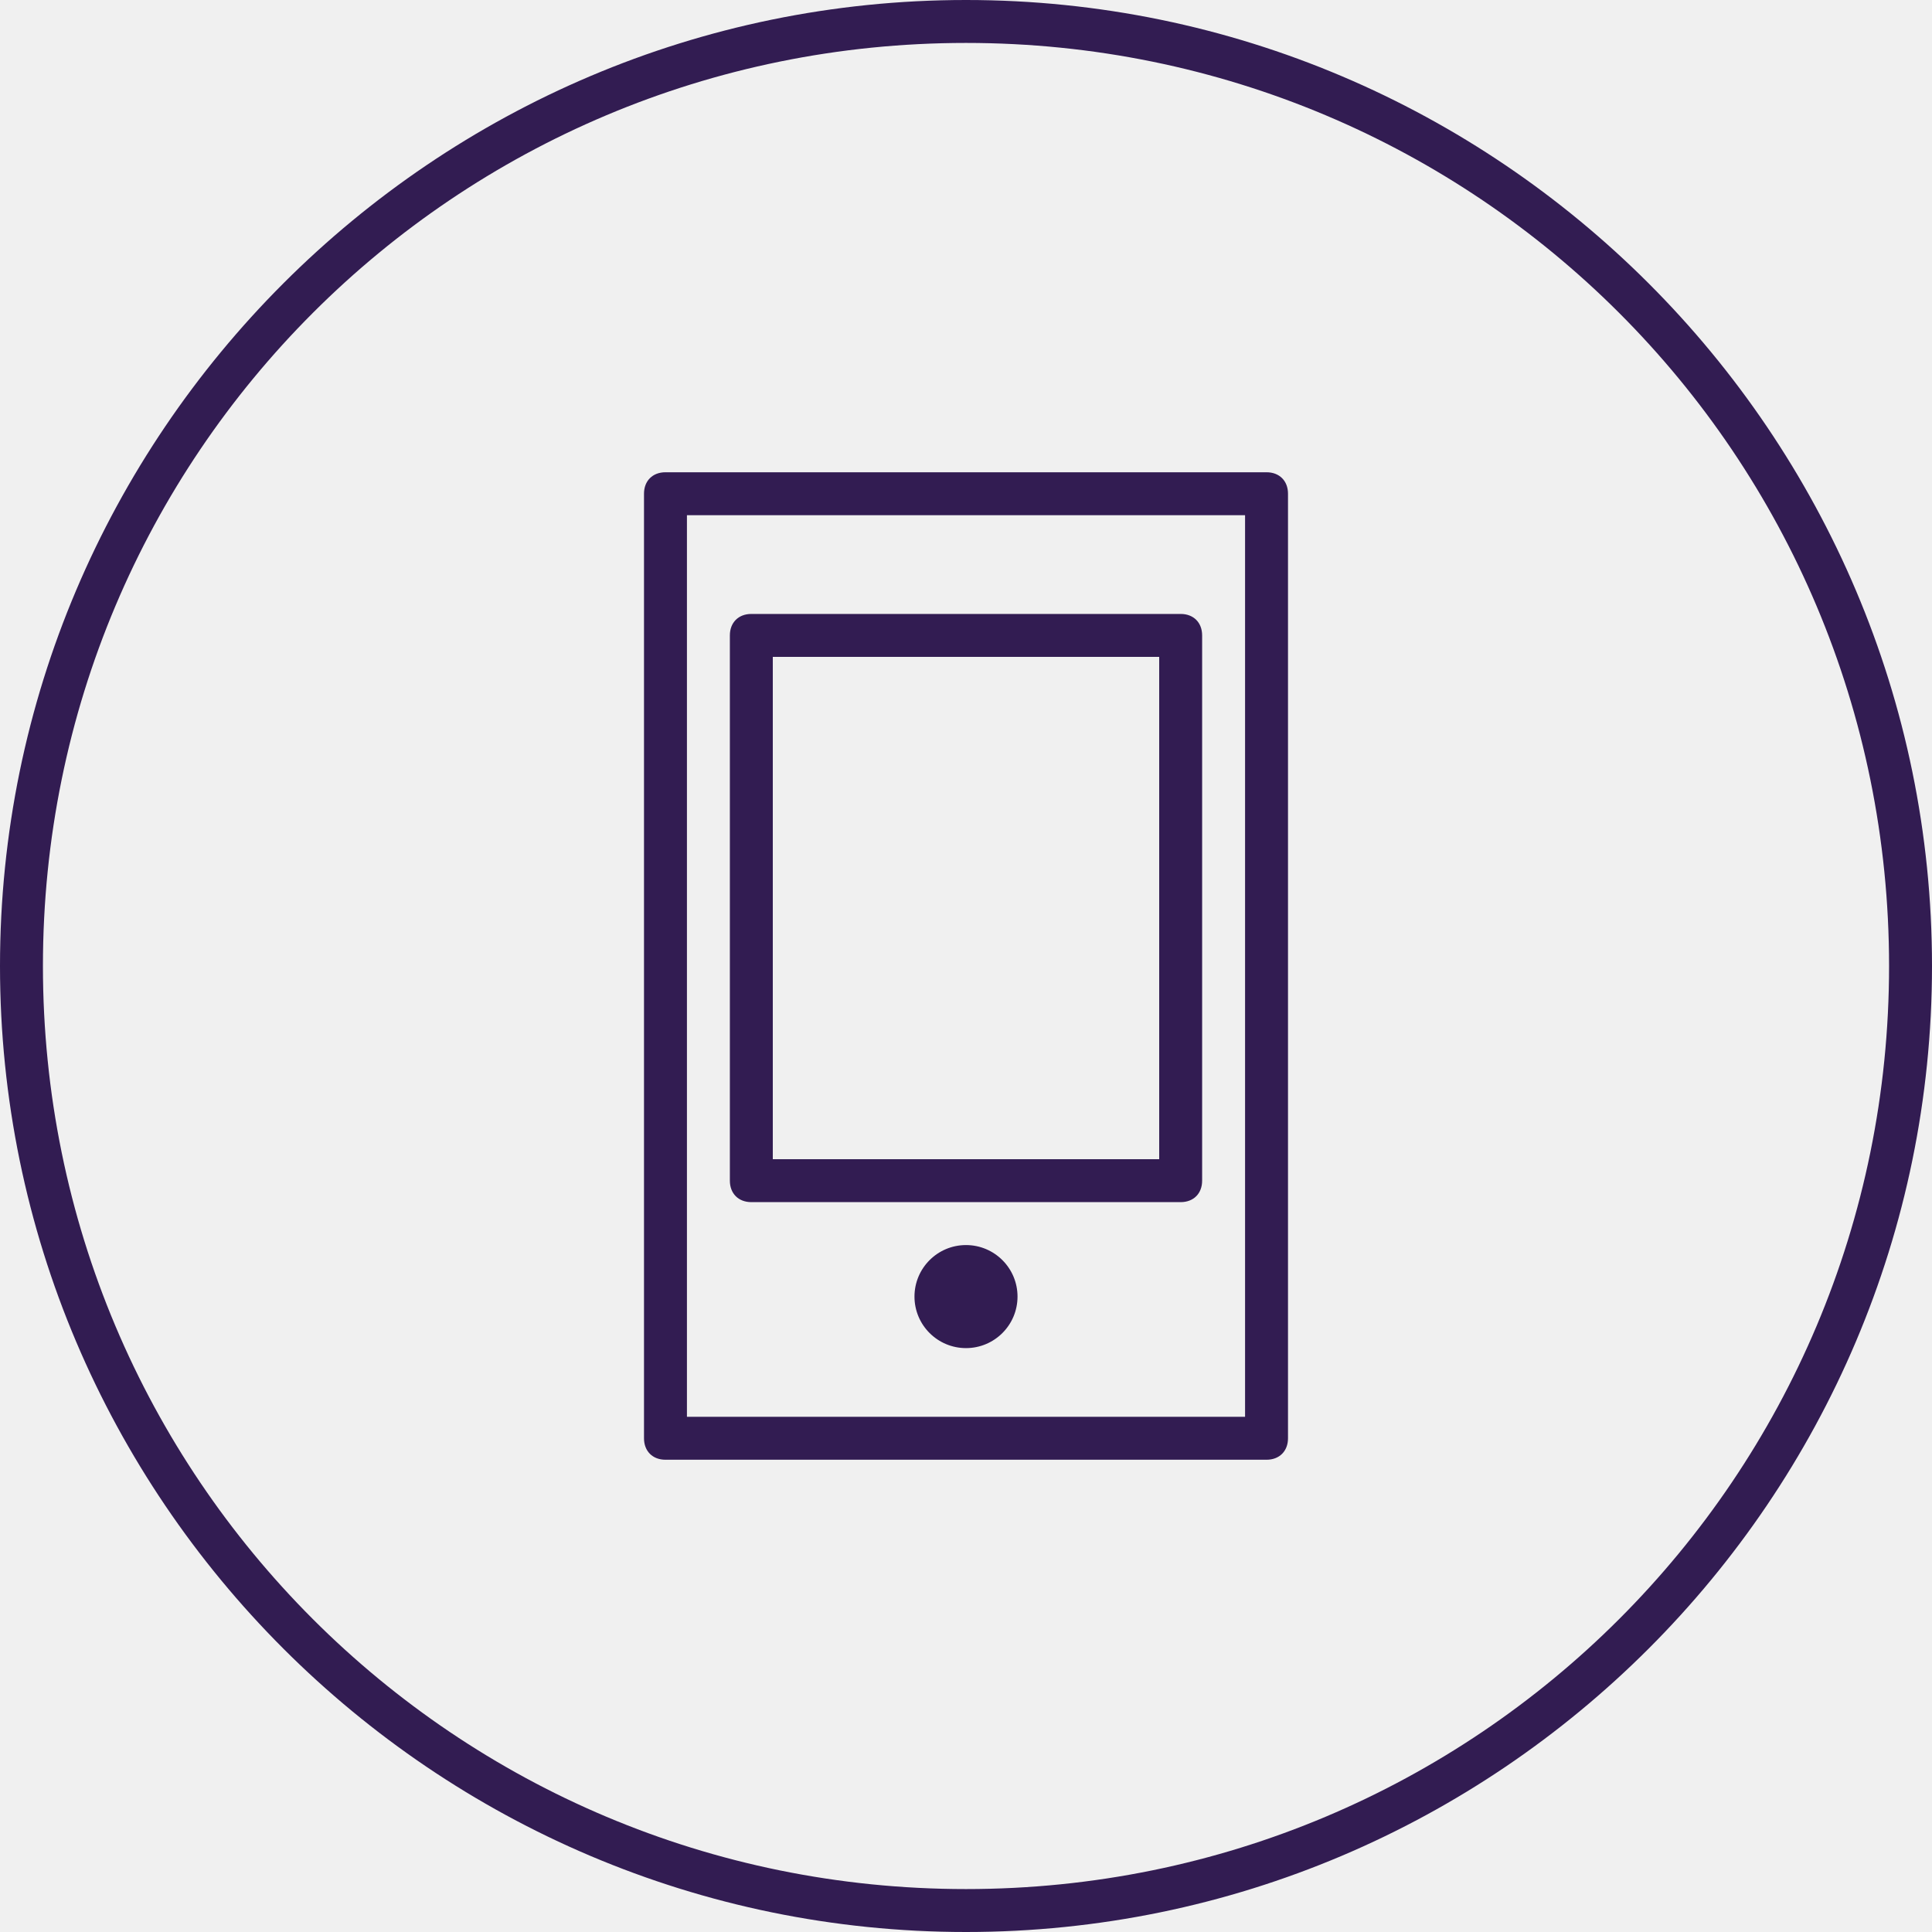
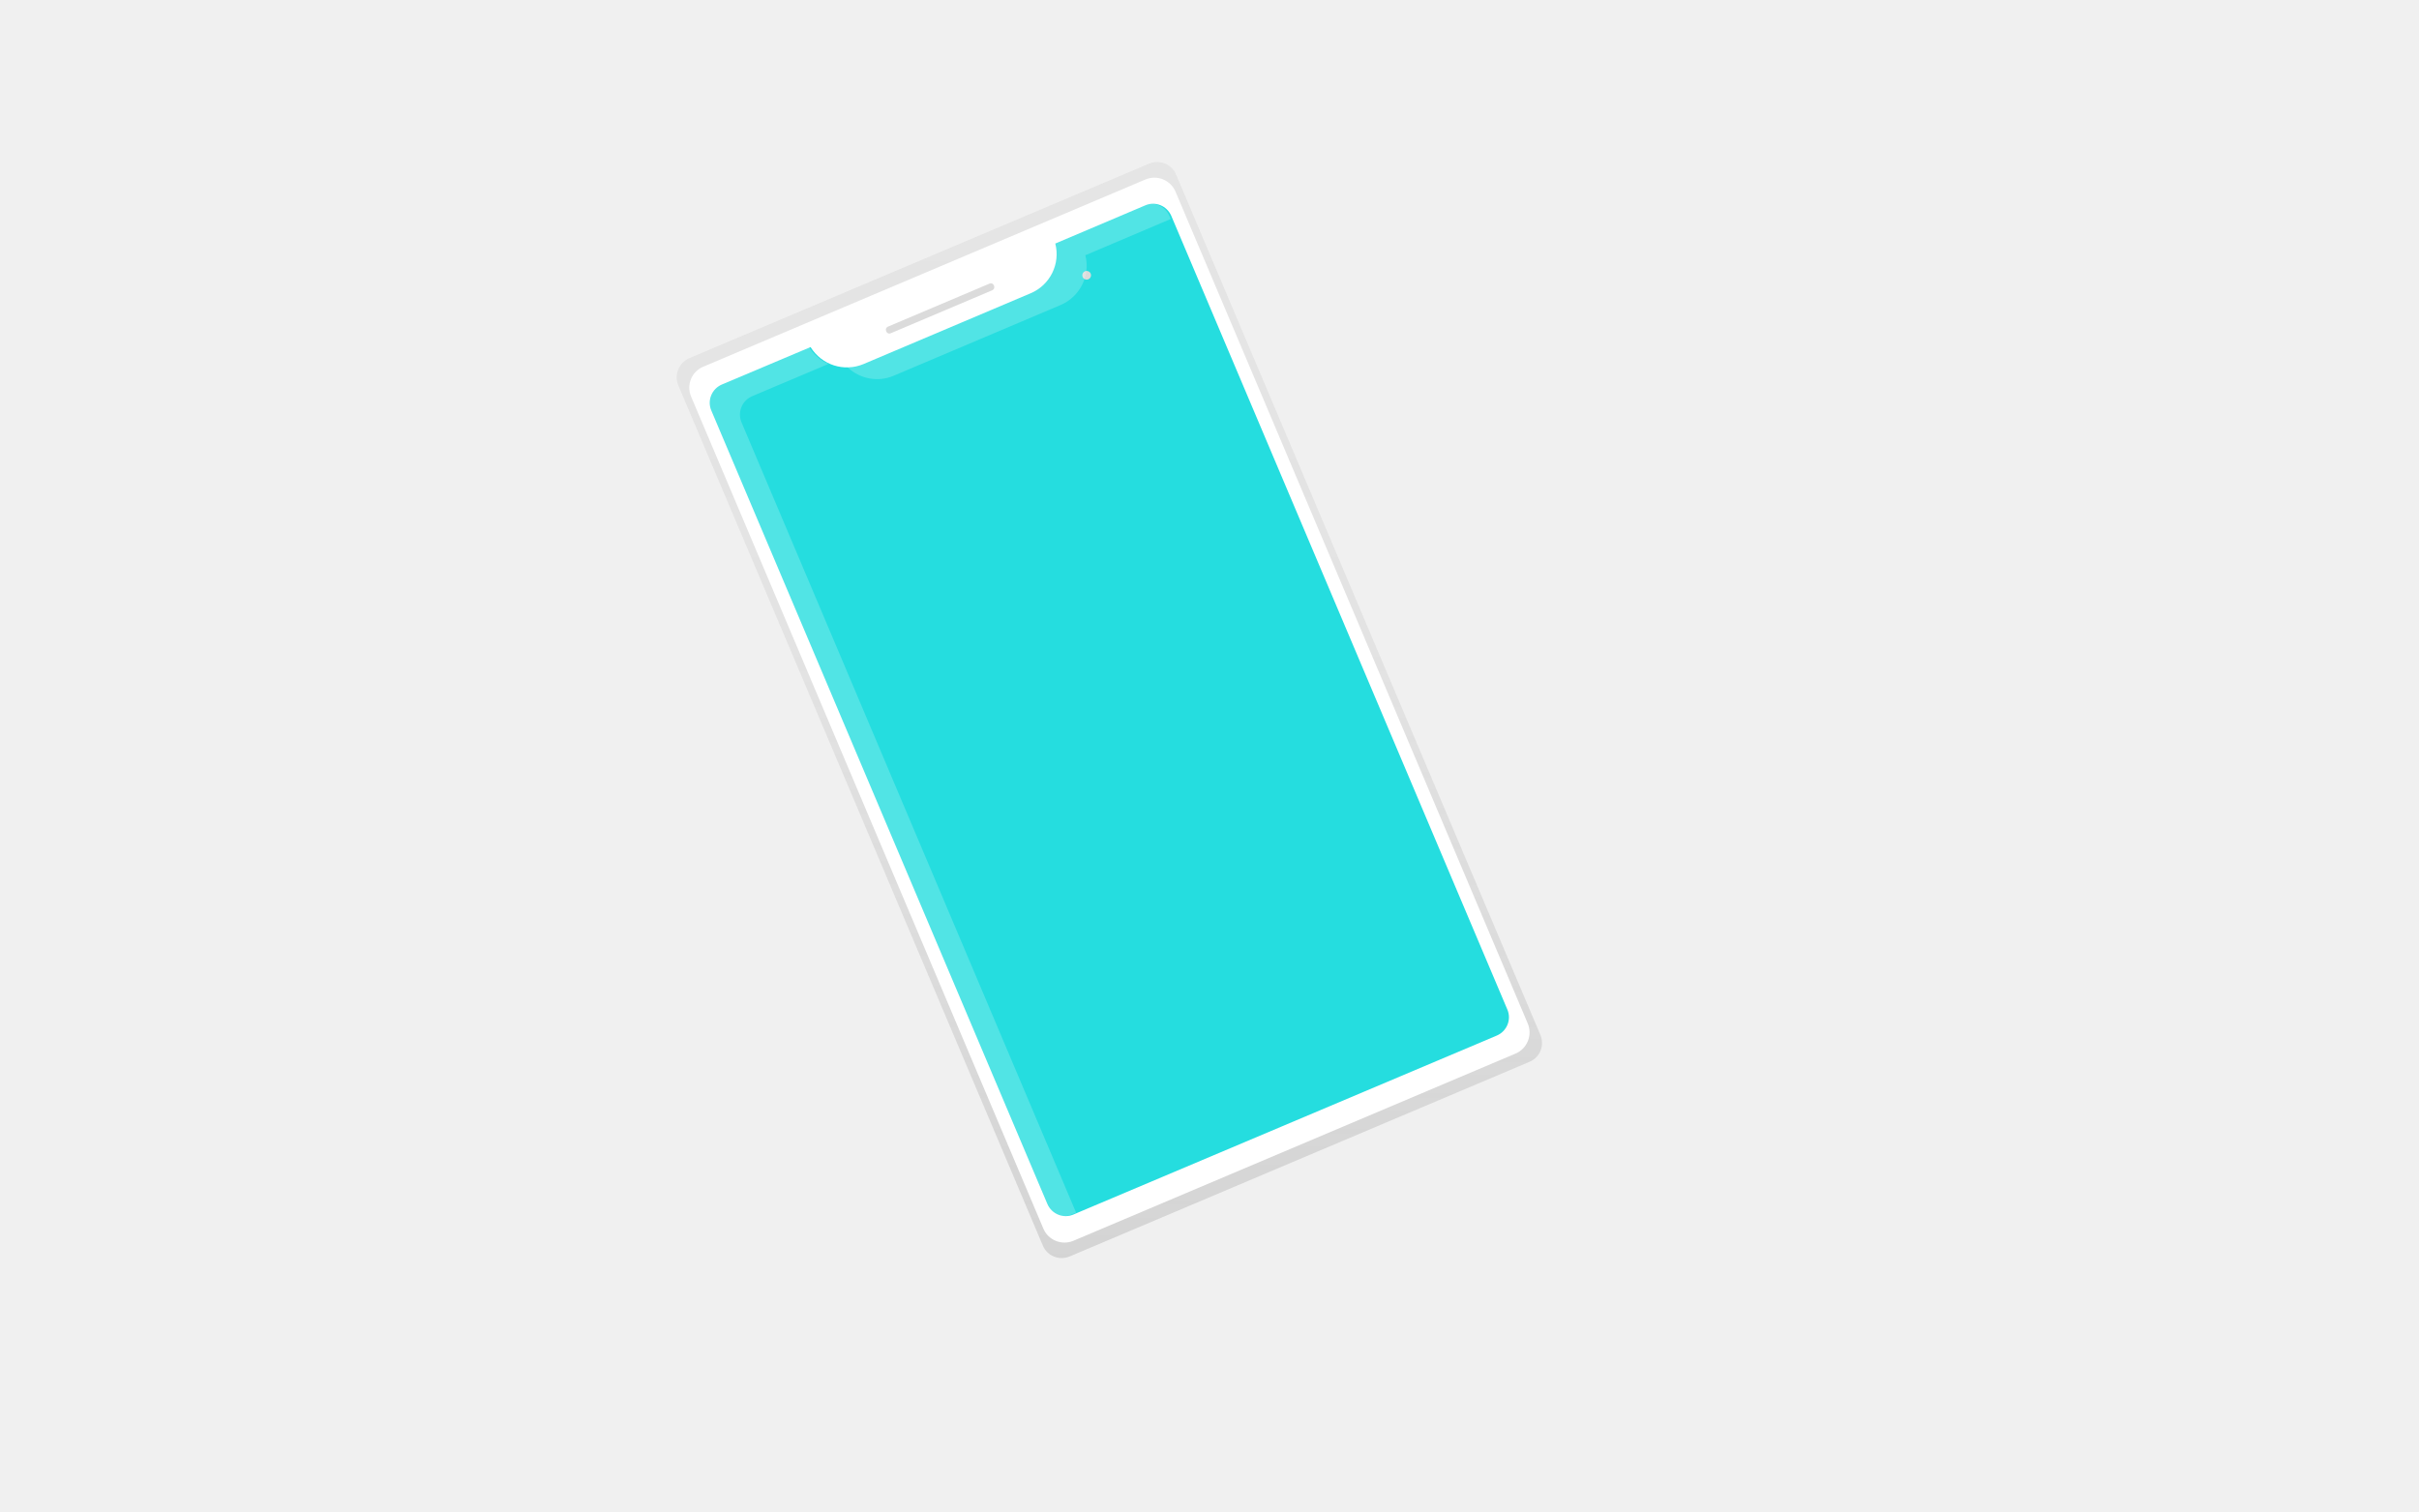
- <svg xmlns="http://www.w3.org/2000/svg" version="1.1" id="Calque_1" x="0px" y="0px" viewBox="0 0 45 45" enable-background="new 0 0 45 45" xml:space="preserve">
-   <g>
-     <g>
-       <path fill="#321C52" d="M22.5,45C10.1,45,0,34.9,0,22.5C0,10.1,10.1,0,22.5,0C34.9,0,45,10.1,45,22.5C45,34.9,34.9,45,22.5,45    L22.5,45z M22.5,1C10.6,1,1,10.6,1,22.5C1,34.4,10.6,44,22.5,44C34.4,44,44,34.4,44,22.5C44,10.6,34.4,1,22.5,1L22.5,1z" />
-     </g>
-   </g>
-   <g>
-     <g>
-       <path fill="#321C52" d="M29.5,34h-14c-0.3,0-0.5-0.2-0.5-0.5v-22c0-0.3,0.2-0.5,0.5-0.5h14c0.3,0,0.5,0.2,0.5,0.5v22    C30,33.8,29.8,34,29.5,34L29.5,34z M16,33h13V12H16V33L16,33z" />
-     </g>
-     <g>
-       <path fill="#321C52" d="M27.5,28h-10c-0.3,0-0.5-0.2-0.5-0.5V14.8c0-0.3,0.2-0.5,0.5-0.5h10c0.3,0,0.5,0.2,0.5,0.5v12.7    C28,27.8,27.8,28,27.5,28L27.5,28z M18,27h9V15.3h-9V27L18,27z" />
-     </g>
-     <circle fill="#321C52" cx="22.5" cy="30.2" r="1.2" />
+ <svg xmlns="http://www.w3.org/2000/svg" version="1.1" id="Calque_1" x="0px" y="0px" viewBox="0 0 1280 800" enable-background="new 0 0 1280 800" xml:space="preserve">
+   <linearGradient id="SVGID_1_" gradientUnits="userSpaceOnUse" x1="572.823" y1="-41.665" x2="799.067" y2="492.569" gradientTransform="matrix(0.9208 -0.3899 -0.3899 -0.9208 43.284 850.8831)">
+     <stop offset="0" style="stop-color:#808080;stop-opacity:0.25" />
+     <stop offset="0.54" style="stop-color:#808080;stop-opacity:0.12" />
+     <stop offset="1" style="stop-color:#808080;stop-opacity:0.1" />
+   </linearGradient>
+   <path fill="url(#SVGID_1_)" d="M364.7,189.6L608.1,86.6c5.5-2.3,11.9,0.2,14.2,5.8l192.8,455.4c2.3,5.5-0.2,11.9-5.8,14.2L566,665  c-5.5,2.3-11.9-0.2-14.2-5.8L358.9,203.9C356.6,198.4,359.2,192,364.7,189.6z" />
+   <path fill="#FFFFFF" d="M372.1,194.1l234-99.1c6.2-2.6,13.3,0.3,15.9,6.4l186.4,440.3c2.6,6.2-0.3,13.3-6.4,15.9l-234,99.1  c-6.2,2.6-13.3-0.3-15.9-6.4L365.7,209.9C363.1,203.8,365.9,196.7,372.1,194.1z" />
+   <path fill="#25DDDF" d="M558.4,128.9c2.8,10.8-2.8,22-13,26.3l-88.5,37.5c-10.3,4.3-22.1,0.5-28-9L382,203.5  c-5.4,2.3-7.9,8.5-5.6,13.8c0,0,0,0,0,0l177.8,419.9c2.3,5.4,8.5,7.9,13.8,5.6c0,0,0,0,0,0L792,548.1c5.4-2.3,7.9-8.5,5.6-13.8  c0,0,0,0,0,0L619.8,114.3c-2.3-5.4-8.5-7.9-13.8-5.6c0,0,0,0,0,0L558.4,128.9z" />
+   <path fill="#DBDBDB" d="M469.8,172.9l53.8-22.8c0.9-0.4,1.9,0,2.3,0.9l0.1,0.3c0.4,0.9,0,1.9-0.9,2.3l-53.8,22.8  c-0.9,0.4-1.9,0-2.3-0.9l-0.1-0.3C468.5,174.3,468.9,173.3,469.8,172.9z" />
+   <circle fill="#DBDBDB" cx="575" cy="145.7" r="2.3" />
+   <g opacity="0.2">
+     <path fill="#FFFFFF" d="M472.8,198.9l88.5-37.5c10.2-4.4,15.8-15.6,13-26.3l45.2-19.2l-0.7-1.6c-2.3-5.4-8.5-7.9-13.8-5.6   c0,0,0,0,0,0l-47.6,20.2c2.8,10.8-2.8,22-13,26.3L456,192.7c-2.4,1-4.9,1.6-7.5,1.7C455,200.6,464.6,202.4,472.8,198.9z" />
+     <path fill="#FFFFFF" d="M392.4,223.6c-2.3-5.4,0.2-11.6,5.6-13.9c0,0,0,0,0,0l40.4-17.1c-4.3-1.8-7.9-5-10.4-9l-46.9,19.9   c-5.4,2.3-7.9,8.5-5.6,13.8c0,0,0,0,0,0l177.8,419.9c2.3,5.4,8.5,7.9,13.8,5.6c0,0,0,0,0,0l2.3-1L392.4,223.6z" />
  </g>
</svg>
